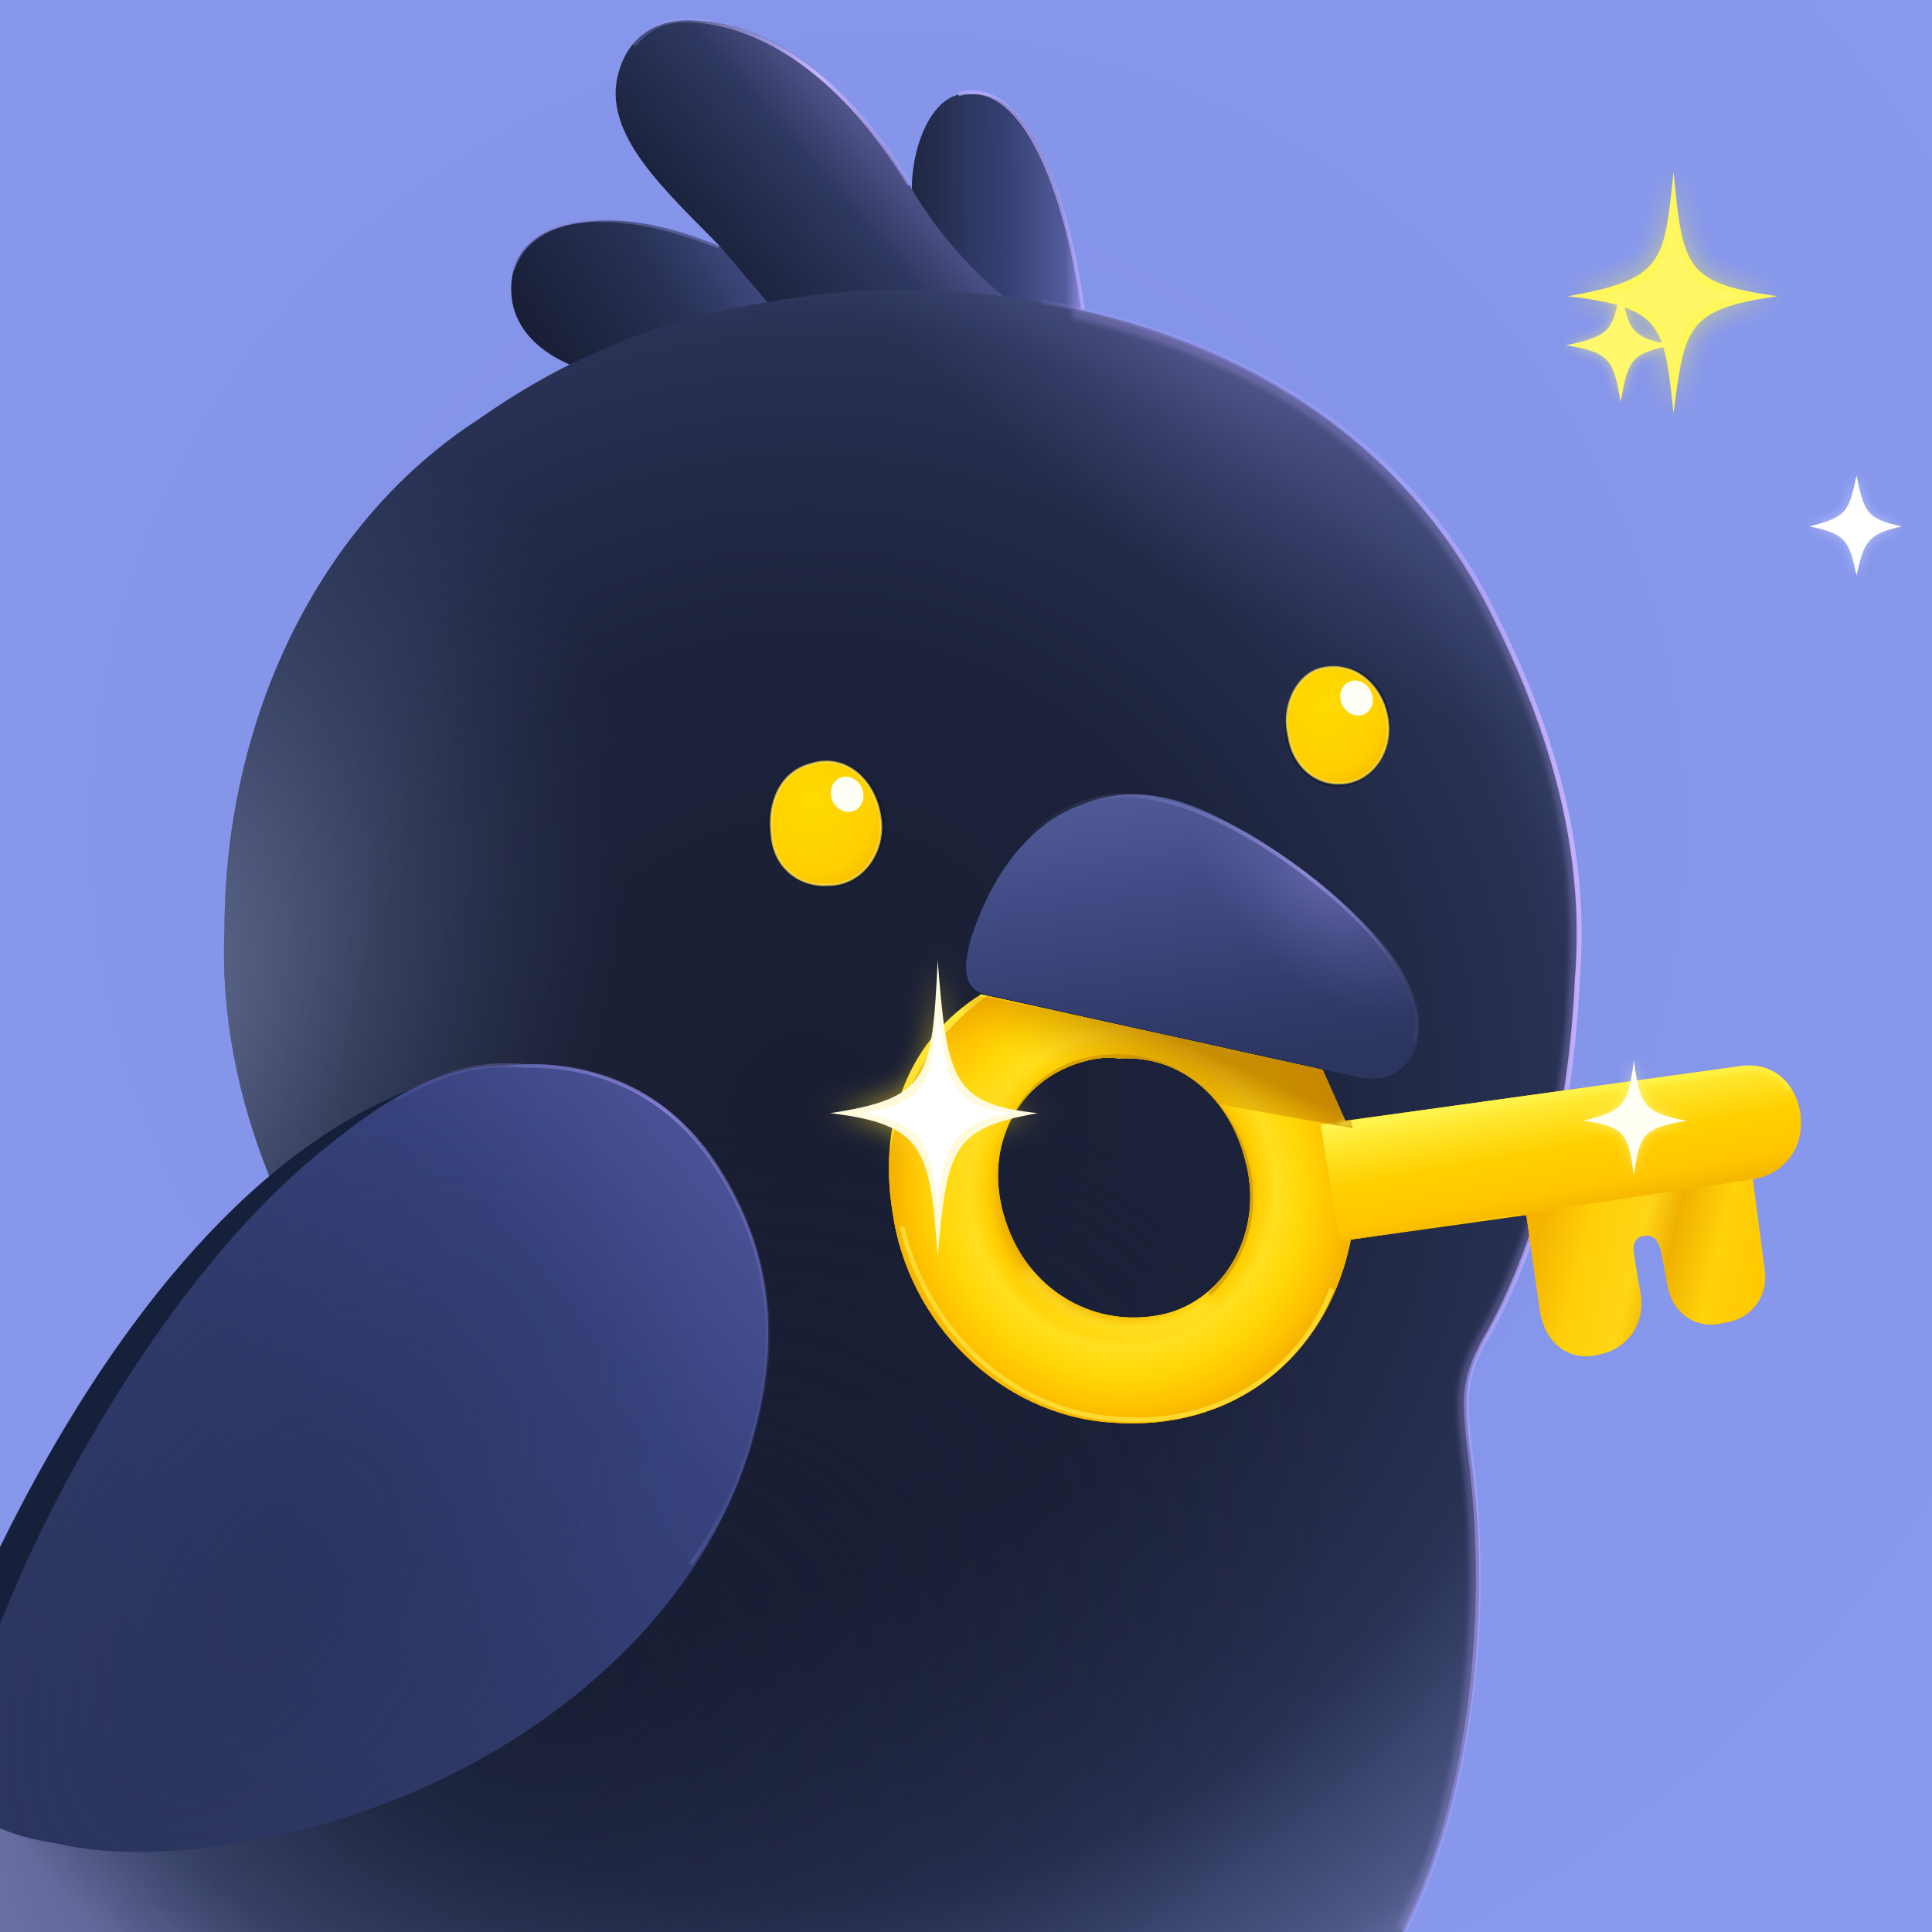
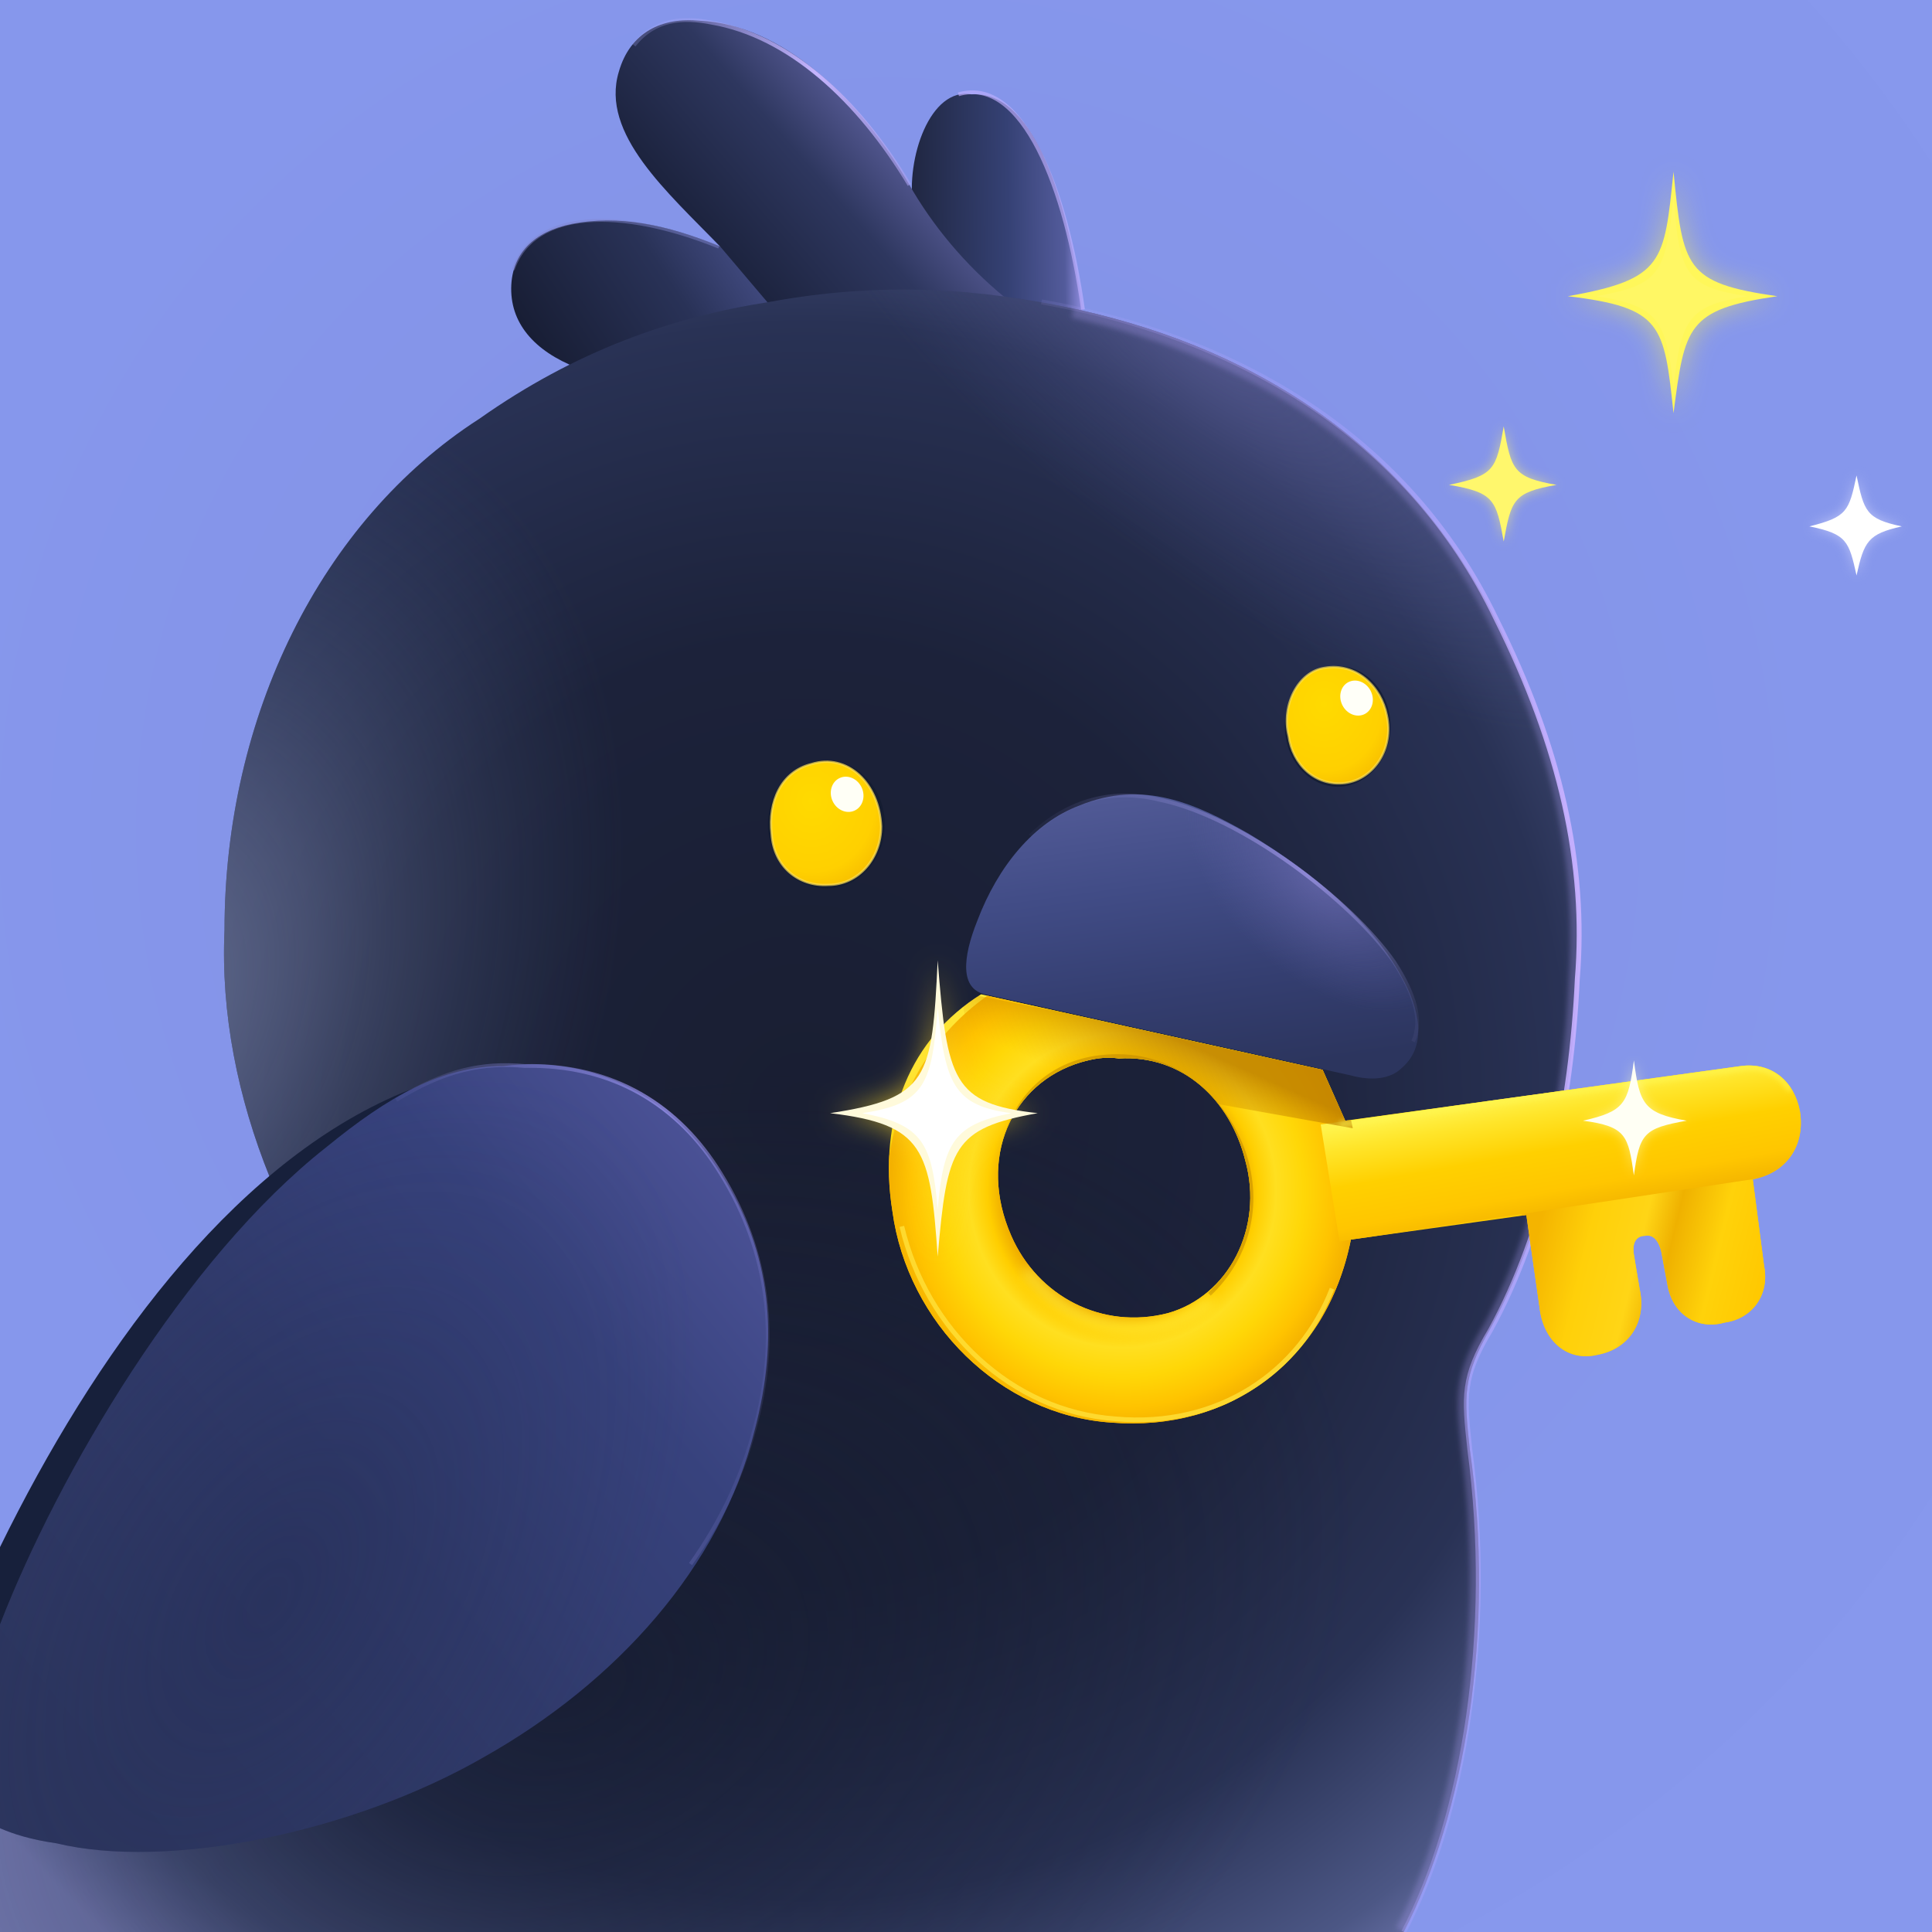
<svg xmlns="http://www.w3.org/2000/svg" width="1024" height="1024" viewBox="0 0 1024 1024">
  <defs>
    <radialGradient id="background-color" cx="46%" cy="43%" r="78%">
      <stop offset="0" stop-color="#8290e3" />
      <stop offset=".63" stop-color="#8697ec" />
      <stop offset="1" stop-color="#8798ed" />
    </radialGradient>
    <linearGradient id="rear-crest-color" x1="484" y1="112" x2="575" y2="111" gradientUnits="userSpaceOnUse">
      <stop stop-color="#202742" />
      <stop offset=".55" stop-color="#354174" />
      <stop offset=".88" stop-color="#535b9b" />
      <stop offset="1" stop-color="#9a96ec" />
    </linearGradient>
    <linearGradient id="left-crest-color" x1="284" y1="182" x2="383" y2="117" gradientUnits="userSpaceOnUse">
      <stop stop-color="#181e35" />
      <stop offset=".65" stop-color="#293257" />
      <stop offset="1" stop-color="#414a80" />
    </linearGradient>
    <linearGradient id="tall-crest-color" x1="352" y1="99" x2="450" y2="14" gradientUnits="userSpaceOnUse">
      <stop stop-color="#1c233e" />
      <stop offset=".5" stop-color="#2e375f" />
      <stop offset=".85" stop-color="#575b96" />
      <stop offset="1" stop-color="#9b98e7" />
    </linearGradient>
    <radialGradient id="bird-base" cx="51%" cy="50%" r="67%">
      <stop stop-color="#191e32" />
      <stop offset=".43" stop-color="#1c223a" />
      <stop offset=".72" stop-color="#293255" />
      <stop offset=".9" stop-color="#4c5785" />
      <stop offset="1" stop-color="#7c82bd" />
    </radialGradient>
    <radialGradient id="bird-left-light" cx="0" cy=".5" r="1" gradientTransform="translate(140 378) rotate(24) scale(242 344)" gradientUnits="userSpaceOnUse">
      <stop stop-color="#8c97bd" stop-opacity=".65" />
      <stop offset=".36" stop-color="#7d88b2" stop-opacity=".42" />
      <stop offset="1" stop-color="#465781" stop-opacity="0" />
    </radialGradient>
    <radialGradient id="bird-top-light" cx="0" cy="0" r="1" gradientTransform="translate(639 180) rotate(39) scale(302 111)" gradientUnits="userSpaceOnUse">
      <stop stop-color="#6b6bb0" stop-opacity=".5" />
      <stop offset="1" stop-color="#515a99" stop-opacity="0" />
    </radialGradient>
    <radialGradient id="body-shade" cx="0" cy="0" r="1" gradientTransform="translate(301 895) rotate(-24) scale(439 303)" gradientUnits="userSpaceOnUse">
      <stop stop-color="#141a2d" stop-opacity=".72" />
      <stop offset="1" stop-color="#171d32" stop-opacity="0" />
    </radialGradient>
    <linearGradient id="right-rim" x1="534" y1="576" x2="839" y2="553" gradientUnits="userSpaceOnUse">
      <stop stop-color="#b7a6ff" stop-opacity="0" />
      <stop offset=".68" stop-color="#ada2ff" stop-opacity=".4" />
      <stop offset="1" stop-color="#c7b0ff" stop-opacity=".95" />
    </linearGradient>
    <linearGradient id="crest-rim" x1="343" y1="19" x2="541" y2="158" gradientUnits="userSpaceOnUse">
      <stop stop-color="#a9a6f6" stop-opacity=".25" />
      <stop offset=".35" stop-color="#c6b5ff" />
      <stop offset="1" stop-color="#918be0" stop-opacity=".1" />
    </linearGradient>
    <linearGradient id="wing-base" x1="8" y1="915" x2="375" y2="613" gradientUnits="userSpaceOnUse">
      <stop stop-color="#2d365f" />
      <stop offset=".45" stop-color="#303a6b" />
      <stop offset=".77" stop-color="#37427d" />
      <stop offset="1" stop-color="#4a5195" />
    </linearGradient>
    <radialGradient id="wing-shade" cx="0" cy="0" r="1" gradientTransform="translate(143 848) rotate(-57) scale(311 177)" gradientUnits="userSpaceOnUse">
      <stop stop-color="#222b51" stop-opacity=".45" />
      <stop offset="1" stop-color="#27325d" stop-opacity="0" />
    </radialGradient>
    <linearGradient id="wing-rim" x1="169" y1="644" x2="412" y2="705" gradientUnits="userSpaceOnUse">
      <stop stop-color="#7778c3" stop-opacity="0" />
      <stop offset=".66" stop-color="#9690ec" stop-opacity=".8" />
      <stop offset="1" stop-color="#7978c7" stop-opacity=".15" />
    </linearGradient>
    <radialGradient id="eye-gold" cx=".37" cy=".32" r=".82">
      <stop stop-color="#ffda00" />
      <stop offset=".7" stop-color="#ffd000" />
      <stop offset="1" stop-color="#f5b900" />
    </radialGradient>
    <linearGradient id="key-gold" x1="704" y1="548" x2="729" y2="742" gradientUnits="userSpaceOnUse">
      <stop stop-color="#ffe735" />
      <stop offset=".18" stop-color="#ffd500" />
      <stop offset=".53" stop-color="#ffc900" />
      <stop offset=".8" stop-color="#ffd20a" />
      <stop offset="1" stop-color="#efb500" />
    </linearGradient>
    <radialGradient id="ring-rounding" cx="0" cy="0" r="1" gradientTransform="translate(595 631) rotate(85) scale(126 123)" gradientUnits="userSpaceOnUse">
      <stop offset=".49" stop-color="#e9a000" />
      <stop offset=".58" stop-color="#ffce00" />
      <stop offset=".66" stop-color="#ffdf20" />
      <stop offset=".78" stop-color="#ffd707" />
      <stop offset=".91" stop-color="#ffc300" />
      <stop offset="1" stop-color="#f4b100" />
    </radialGradient>
    <linearGradient id="shaft-rounding" x1="810" y1="579" x2="822" y2="646" gradientUnits="userSpaceOnUse">
      <stop stop-color="#fff34c" />
      <stop offset=".18" stop-color="#ffe52a" />
      <stop offset=".47" stop-color="#ffd000" />
      <stop offset=".79" stop-color="#ffc600" />
      <stop offset="1" stop-color="#f3b400" />
    </linearGradient>
    <linearGradient id="teeth-rounding" x1="814" y1="657" x2="934" y2="686" gradientUnits="userSpaceOnUse">
      <stop stop-color="#f4b400" />
      <stop offset=".22" stop-color="#ffd009" />
      <stop offset=".44" stop-color="#ffd516" />
      <stop offset=".57" stop-color="#efb100" />
      <stop offset=".77" stop-color="#ffd20a" />
      <stop offset="1" stop-color="#ffc800" />
    </linearGradient>
    <linearGradient id="key-top-shade" x1="600" y1="540" x2="583" y2="578" gradientUnits="userSpaceOnUse">
      <stop stop-color="#be8000" stop-opacity=".85" />
      <stop offset="1" stop-color="#edaf00" stop-opacity="0" />
    </linearGradient>
    <linearGradient id="beak-color" x1="603" y1="422" x2="624" y2="573" gradientUnits="userSpaceOnUse">
      <stop stop-color="#505995" />
      <stop offset=".32" stop-color="#414c86" />
      <stop offset=".69" stop-color="#343e70" />
      <stop offset="1" stop-color="#2c355e" />
    </linearGradient>
    <radialGradient id="beak-light" cx="0" cy="0" r="1" gradientTransform="translate(701 464) rotate(44) scale(88 53)" gradientUnits="userSpaceOnUse">
      <stop stop-color="#7673bb" stop-opacity=".62" />
      <stop offset="1" stop-color="#6163a6" stop-opacity="0" />
    </radialGradient>
    <linearGradient id="beak-rim" x1="558" y1="420" x2="753" y2="536" gradientUnits="userSpaceOnUse">
      <stop stop-color="#7d7ec3" stop-opacity=".05" />
      <stop offset=".61" stop-color="#9991e1" stop-opacity=".8" />
      <stop offset="1" stop-color="#7477b3" stop-opacity=".12" />
    </linearGradient>
    <filter id="soft-glow" x="-100%" y="-70%" width="300%" height="240%" color-interpolation-filters="sRGB">
      <feGaussianBlur stdDeviation="7" />
    </filter>
    <filter id="small-glow" x="-100%" y="-100%" width="300%" height="300%" color-interpolation-filters="sRGB">
      <feGaussianBlur stdDeviation="3" />
    </filter>
    <filter id="edge-softness" x="-20%" y="-20%" width="140%" height="140%" color-interpolation-filters="sRGB">
      <feGaussianBlur stdDeviation="1.3" />
    </filter>
    <path id="bird-outline" d="M143 624 C126 582 117 537 119 493 C119 380 170 276 254 222 C305 186 356 168 408 160 C468 149 520 153 571 164 C670 186 751 240 796 335 C827 400 840 458 836 519 C833 585 819 651 790 704 C775 730 776 740 779 768 C793 865 776 962 744 1024 L0 1024 L0 822 C32 756 82 680 143 624 Z" />
    <clipPath id="bird-clip">
      <use href="#bird-outline" />
    </clipPath>
    <path id="key-outline" fill-rule="evenodd" d="M520 527 C483 550 465 592 473 642 C481 701 530 750 589 754 C651 759 703 722 716 657 L809 644 L816 693 C818 711 831 722 847 718 C863 715 873 701 869 683 L866 665 C865 659 867 655 872 655 C877 654 880 659 881 666 L884 682 C887 697 900 705 914 701 C929 699 938 686 935 671 L929 625 C946 622 957 608 954 589 C951 573 939 563 923 565 L713 594 L701 567 L520 527 Z M593 561 C627 559 652 583 660 615 C670 651 651 687 619 696 C584 705 550 687 536 655 C518 614 536 574 573 563 C580 561 586 560 593 561 Z" />
    <clipPath id="key-clip">
      <use href="#key-outline" />
    </clipPath>
    <path id="large-sparkle" d="M959 43 C954 91 954 100 903 109 C953 115 954 124 959 171 C965 125 966 116 1014 109 C965 102 964 94 959 43 Z" />
    <path id="key-sparkle" d="M497 509 C494 572 492 582 440 590 C490 596 493 609 497 666 C502 608 505 598 550 590 C505 585 502 573 497 509 Z" />
  </defs>
  <g id="periwinkle-background">
    <path fill="url(#background-color)" d="M0 0H1024V1024H0Z" />
  </g>
  <g id="bird-crest">
    <path id="rear-upright-feather" d="M484 110 C480 84 493 46 515 50 C546 48 565 99 574 165 L527 179 Z" fill="url(#rear-crest-color)" />
    <path d="M508 50 C542 40 565 100 574 164" fill="none" stroke="#c0afff" stroke-opacity=".65" stroke-width="2" />
    <path id="left-small-feather" d="M306 195 C283 186 270 171 271 151 C272 132 286 121 307 118 C333 114 359 121 385 132 L431 175 Z" fill="url(#left-crest-color)" />
    <path d="M272 143 C283 111 329 110 381 131" fill="none" stroke="#8185ce" stroke-opacity=".45" stroke-width="1.5" />
    <path id="tall-swept-feather" d="M382 131 C354 102 318 71 328 38 C334 17 351 9 371 11 C414 13 455 51 482 98 C494 119 511 140 533 158 L421 177 Z" fill="url(#tall-crest-color)" />
    <path d="M336 24 C347 10 362 9 377 12 C418 19 455 53 482 98" fill="none" stroke="url(#crest-rim)" stroke-width="2" />
  </g>
  <g id="bird-head-and-body">
    <use href="#bird-outline" fill="url(#bird-base)" />
    <g clip-path="url(#bird-clip)">
      <path d="M0 100H940V1024H0Z" fill="url(#bird-left-light)" />
      <path d="M0 100H940V1024H0Z" fill="url(#bird-top-light)" />
      <path d="M0 420H900V1024H0Z" fill="url(#body-shade)" />
      <path d="M569 164 C671 187 752 240 797 336 C829 401 840 460 836 519 C833 588 818 654 790 705 C775 730 776 740 779 768 C792 865 776 964 744 1024" fill="none" stroke="#a79aef" stroke-opacity=".3" stroke-width="9" filter="url(#edge-softness)" />
    </g>
    <path id="illuminated-right-edge" d="M552 160 C654 178 746 230 793 328 C827 396 841 458 836 519 C833 585 819 652 790 705 C775 730 776 740 779 768 C792 865 776 963 744 1024" fill="none" stroke="url(#right-rim)" stroke-width="2.6" />
  </g>
  <g id="golden-eyes">
    <ellipse cx="438" cy="437" rx="31" ry="34" fill="#111a2d" opacity=".6" />
    <path id="left-eye" d="M467 438 C467 455 455 469 439 469 C423 470 410 459 409 442 C407 425 414 409 430 405 C449 399 466 415 467 438 Z" fill="url(#eye-gold)" stroke="#ffe157" stroke-opacity=".7" stroke-width="1.2" />
    <ellipse id="left-eye-reflection" cx="449" cy="421" rx="8.5" ry="9.5" transform="rotate(-24 449 421)" fill="#fffff6" />
    <ellipse cx="709" cy="385" rx="28" ry="32" fill="#111a2d" opacity=".7" />
    <path id="right-eye" d="M735 379 C739 397 728 413 713 415 C697 417 685 405 683 390 C679 374 688 356 702 354 C719 351 732 364 735 379 Z" fill="url(#eye-gold)" stroke="#ffe458" stroke-opacity=".65" stroke-width="1.2" />
    <ellipse id="right-eye-reflection" cx="719" cy="370" rx="8.4" ry="9.5" transform="rotate(-27 719 370)" fill="#fffff8" />
  </g>
  <g id="left-wing">
    <path id="wing-dark-leading-edge" d="M0 820 C50 718 121 620 209 581 C234 570 256 567 280 567 C206 598 115 718 72 816 L0 951 Z" fill="#17203b" />
    <path id="wing-surface" d="M0 861 C31 781 98 667 173 608 C206 581 234 565 267 565 C315 559 357 582 382 622 C409 664 413 709 400 758 C382 831 326 892 257 931 C186 972 88 991 30 977 C16 975 7 972 0 969 Z" fill="url(#wing-base)" />
    <path d="M0 861 C31 781 98 667 173 608 C206 581 234 565 267 565 C315 559 357 582 382 622 C409 664 413 709 400 758 C382 831 326 892 257 931 C186 972 88 991 30 977 C16 975 7 972 0 969 Z" fill="url(#wing-shade)" />
    <path id="wing-soft-highlight" d="M210 583 C236 567 256 563 278 565 C325 564 360 586 382 622 C408 664 413 710 400 757 C393 784 381 808 366 829" fill="none" stroke="url(#wing-rim)" stroke-width="2" />
  </g>
  <g id="gold-key">
    <use href="#key-outline" fill="url(#key-gold)" />
    <g clip-path="url(#key-clip)">
      <ellipse id="ring-rounded-surface" cx="595" cy="631" rx="125" ry="126" fill="url(#ring-rounding)" />
      <path id="key-teeth" d="M805 618 L928 603 L944 703 L888 728 L812 736 Z" fill="url(#teeth-rounding)" />
      <path id="key-shaft" d="M700 596 L921 565 C938 562 951 572 954 588 C959 607 946 622 929 625 L710 658 Z" fill="url(#shaft-rounding)" />
      <path d="M509 526 L710 565 L717 598 L516 562 Z" fill="url(#key-top-shade)" />
      <path id="shaft-top-highlight" d="M710 596 L924 566 C936 564 945 571 949 578" fill="none" stroke="#fff650" stroke-opacity=".6" stroke-width="3" filter="url(#edge-softness)" />
      <path id="ring-bottom-highlight" d="M478 650 C491 705 536 748 591 752 C646 757 689 727 706 683" fill="none" stroke="#ffe13a" stroke-opacity=".8" stroke-width="2.5" />
      <path id="ring-inner-bevel" d="M531 612 C536 581 558 562 586 560 C621 557 648 580 659 610 C669 639 661 667 641 686" fill="none" stroke="#bd8500" stroke-opacity=".5" stroke-width="2" />
      <path d="M544 673 C568 708 613 713 642 689" fill="none" stroke="#ffed40" stroke-opacity=".6" stroke-width="7" filter="url(#small-glow)" />
    </g>
  </g>
  <g id="bird-beak">
    <path id="beak-surface" d="M522 527 C509 524 510 508 518 488 C529 459 548 436 572 427 C606 413 634 426 662 442 C697 463 728 490 743 518 C752 534 757 554 743 566 C737 572 727 573 716 570 L522 527 Z" fill="url(#beak-color)" />
    <path d="M522 527 C509 524 510 508 518 488 C529 459 548 436 572 427 C606 413 634 426 662 442 C697 463 728 490 743 518 C752 534 757 554 743 566 C737 572 727 573 716 570 L522 527 Z" fill="url(#beak-light)" />
    <path id="beak-upper-rim" d="M546 443 C567 423 591 418 615 424 C658 433 716 477 739 510 C750 527 754 541 749 552" fill="none" stroke="url(#beak-rim)" stroke-width="2" />
  </g>
  <g id="sparkle-highlights">
    <g id="large-yellow-star" transform="translate(-72 48)">
      <use href="#large-sparkle" fill="#fff34f" opacity=".55" filter="url(#soft-glow)" />
      <use href="#large-sparkle" fill="#fff75a" />
      <path d="M959 56 C955 98 951 103 918 109 C952 114 955 123 959 157 C963 120 968 114 998 109 C966 104 962 98 959 56 Z" fill="#fff764" />
    </g>
-     <g id="small-yellow-star">
+     <g id="small-yellow-star" transform="translate(-62 74)">
      <path d="M859 152 C855 175 854 178 830 183 C854 187 855 191 859 213 C863 191 864 187 887 183 C864 179 863 175 859 152 Z" fill="#fff56c" opacity=".6" filter="url(#small-glow)" />
      <path d="M859 152 C855 175 854 178 830 183 C854 187 855 191 859 213 C863 191 864 187 887 183 C864 179 863 175 859 152 Z" fill="#fff76c" />
    </g>
    <g id="white-background-star">
      <path d="M984 252 C980 271 979 274 959 279 C979 283 980 287 984 305 C988 287 990 283 1008 279 C989 275 988 271 984 252 Z" fill="#eae9ff" opacity=".5" filter="url(#small-glow)" />
      <path d="M984 252 C980 271 979 274 959 279 C979 283 980 287 984 305 C988 287 990 283 1008 279 C989 275 988 271 984 252 Z" fill="#fff" />
    </g>
    <g id="key-ring-star">
      <use href="#key-sparkle" fill="#ffda25" opacity=".65" filter="url(#soft-glow)" />
      <use href="#key-sparkle" fill="#fffadb" />
      <path d="M497 534 C494 575 490 585 457 590 C489 596 494 606 497 641 C500 605 506 596 536 590 C506 586 501 575 497 534 Z" fill="#fff" />
    </g>
    <g id="key-shaft-star">
      <path d="M866 562 C863 585 861 589 839 594 C862 597 863 602 866 623 C869 601 871 598 894 594 C871 590 869 585 866 562 Z" fill="#ffffb7" opacity=".6" filter="url(#small-glow)" />
      <path d="M866 562 C863 585 861 589 839 594 C862 597 863 602 866 623 C869 601 871 598 894 594 C871 590 869 585 866 562 Z" fill="#fffff4" />
    </g>
  </g>
</svg>
